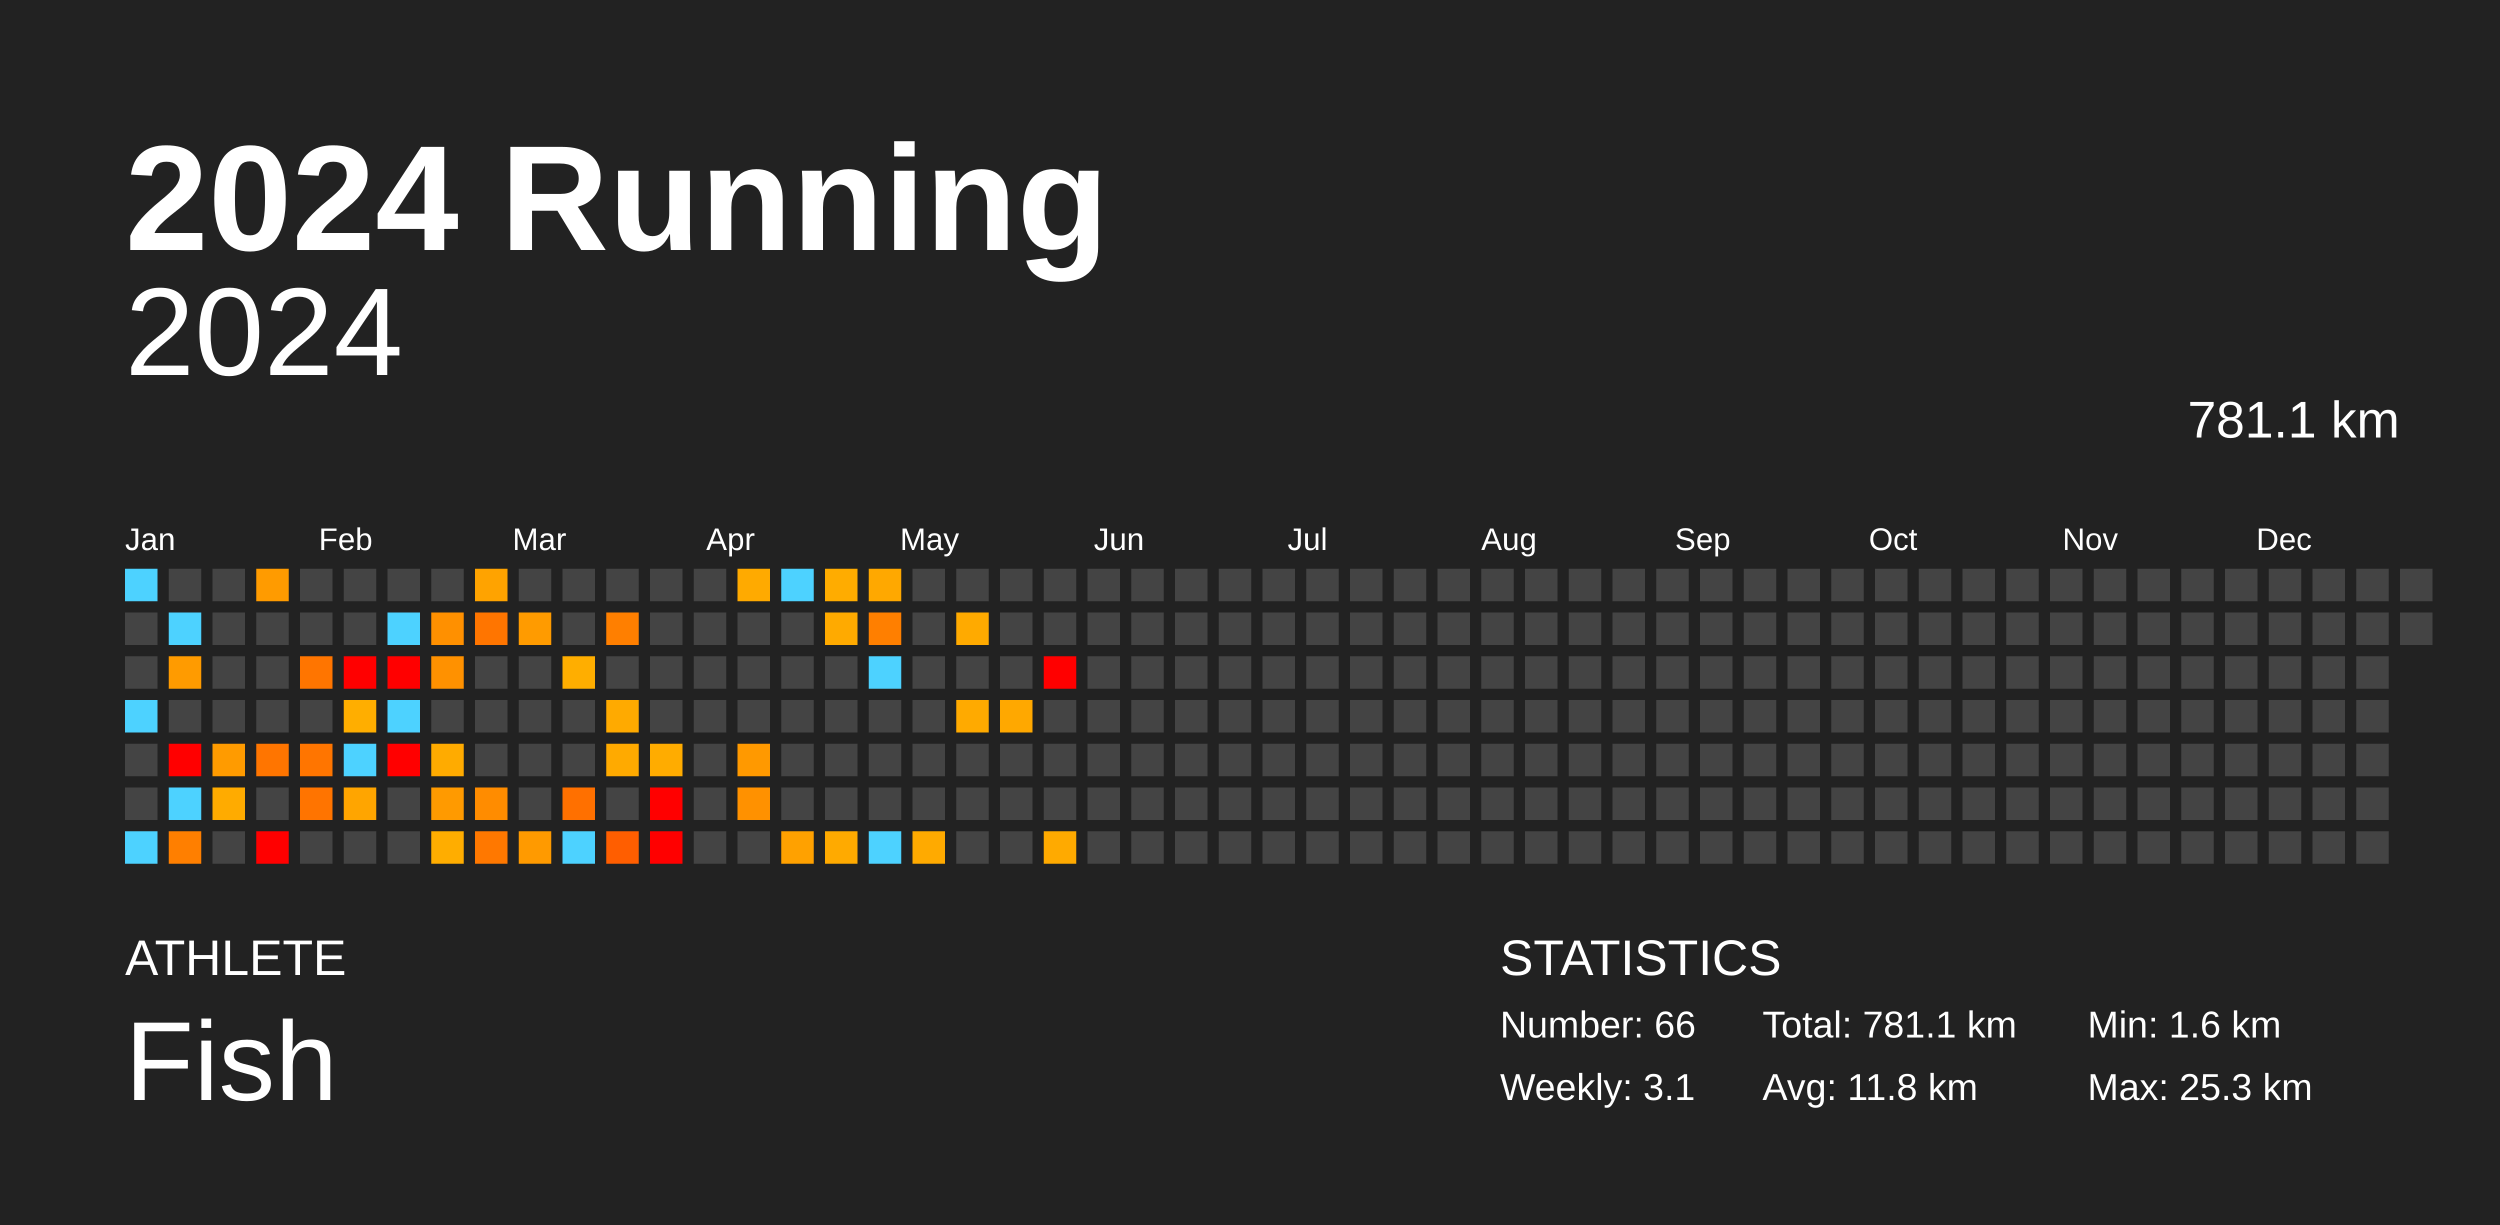
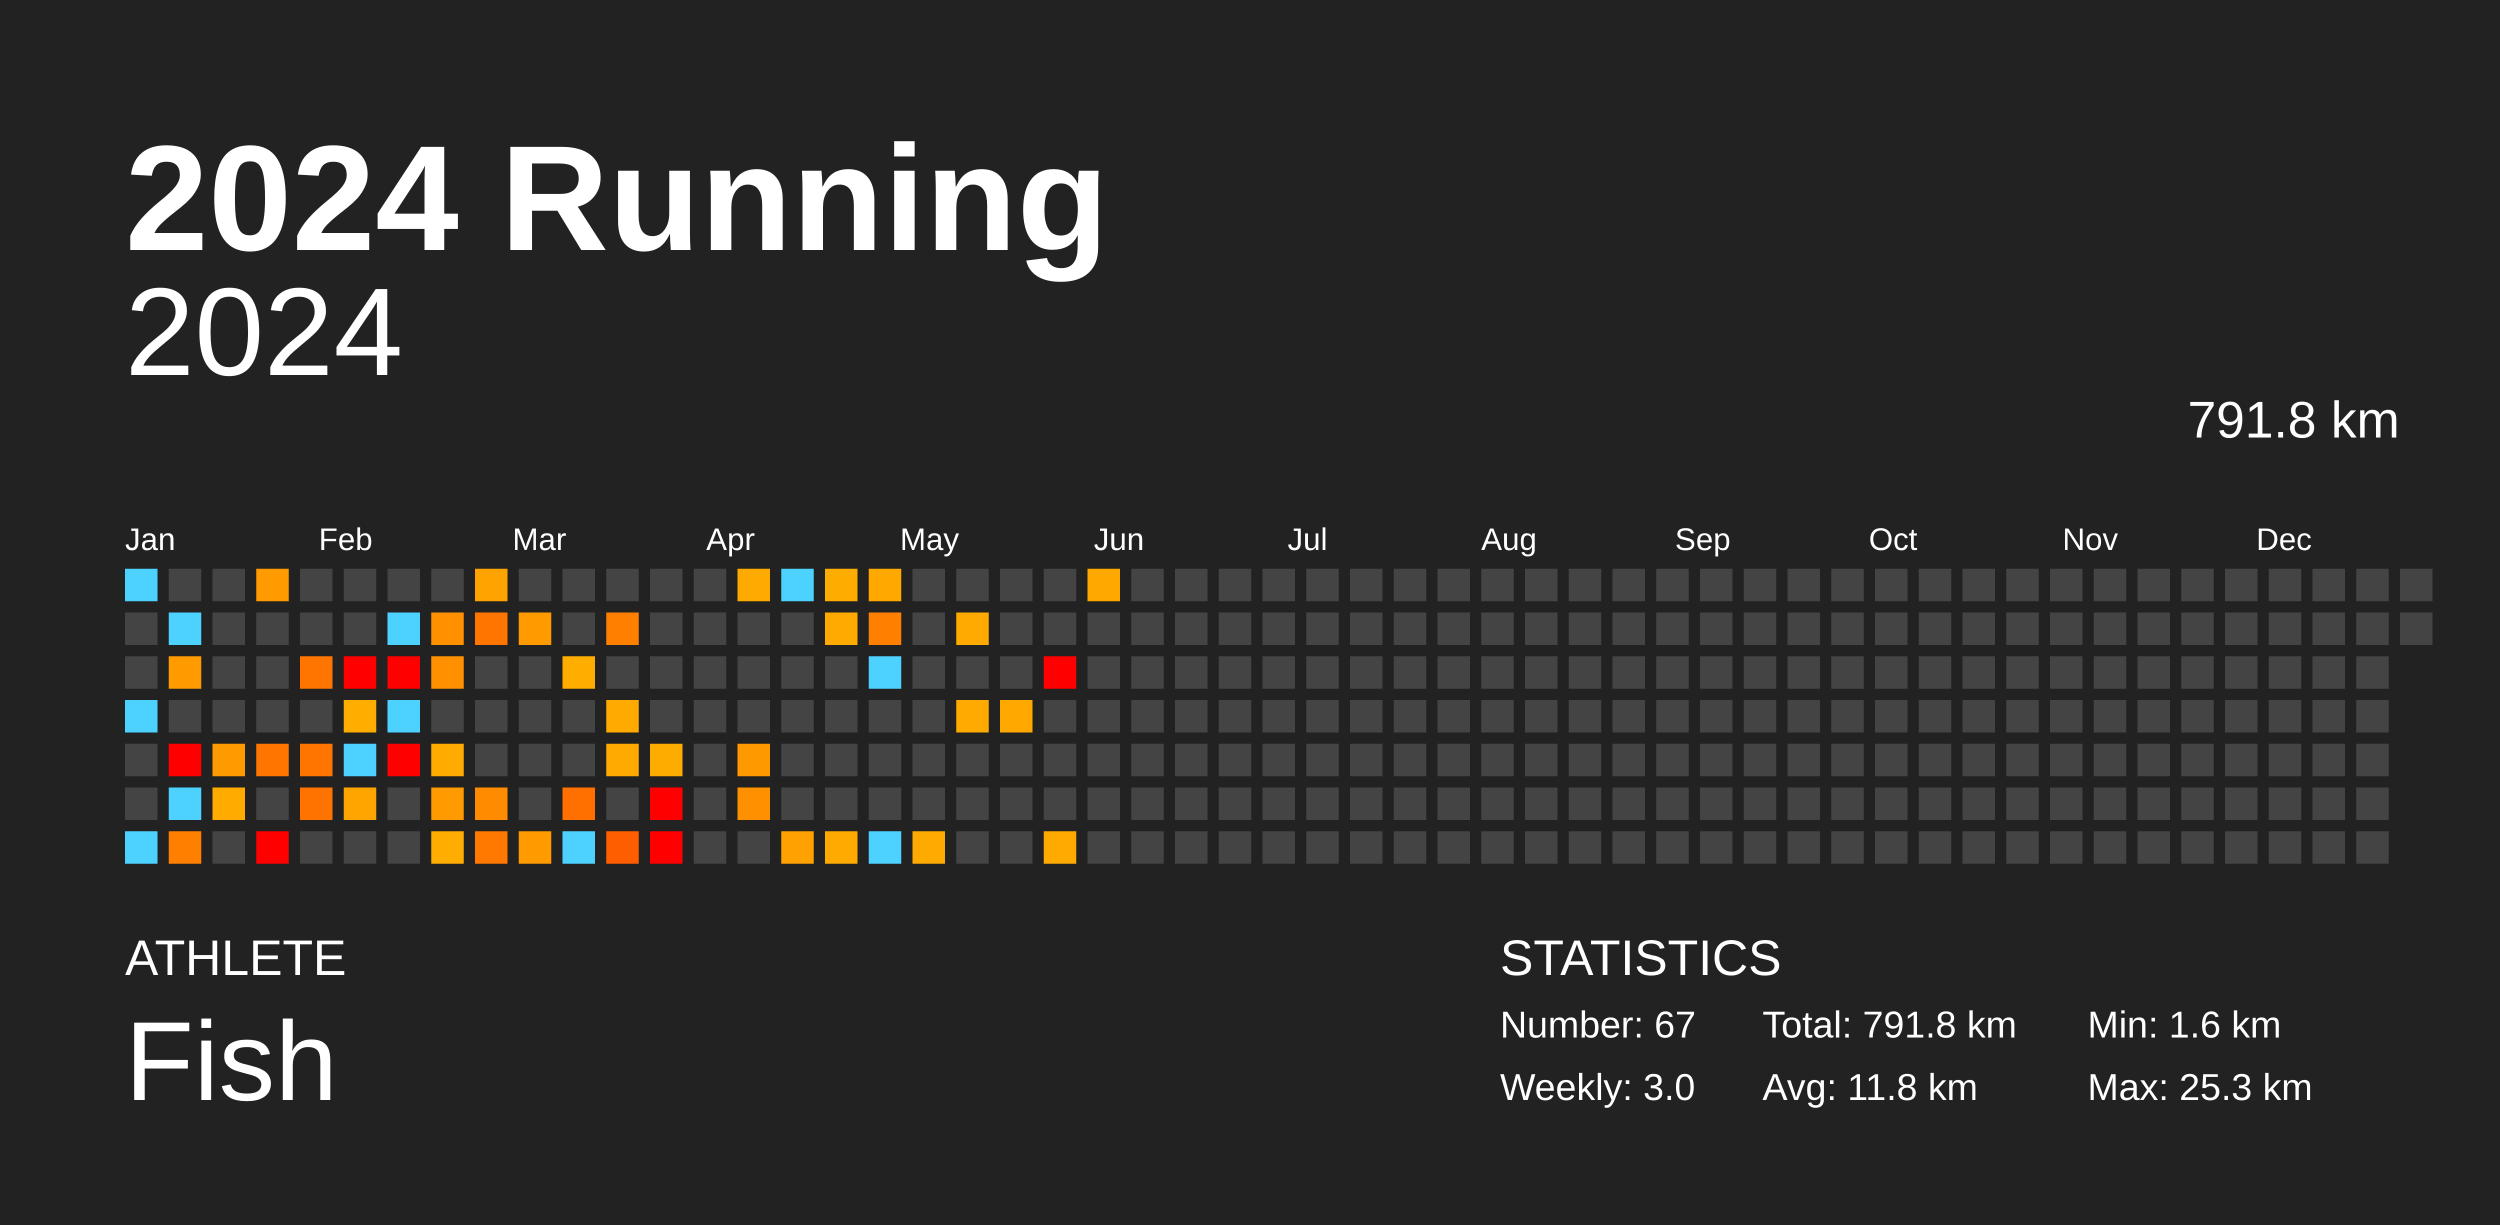
<svg xmlns="http://www.w3.org/2000/svg" baseProfile="full" height="98mm" version="1.1" viewBox="0,0,200,98" width="200mm">
  <defs />
  <rect fill="#222222" height="98" width="200" x="0" y="0" />
  <text fill="#FFFFFF" style="font-size:12px; font-family:Arial; font-weight:bold;" x="10" y="20">2024 Running</text>
  <text fill="#FFFFFF" style="font-size:4px; font-family:Arial" x="10" y="78">ATHLETE</text>
  <text fill="#FFFFFF" style="font-size:9px; font-family:Arial" x="10" y="88">Fish</text>
  <text fill="#FFFFFF" style="font-size:4px; font-family:Arial" x="120" y="78">STATISTICS</text>
-   <text fill="#FFFFFF" style="font-size:3px; font-family:Arial" x="120" y="83">Number: 66</text>
-   <text fill="#FFFFFF" style="font-size:3px; font-family:Arial" x="120" y="88">Weekly: 3.1</text>
-   <text fill="#FFFFFF" style="font-size:3px; font-family:Arial" x="141" y="83">Total: 781.1 km</text>
+   <text fill="#FFFFFF" style="font-size:3px; font-family:Arial" x="120" y="83">Number: 67</text>
+   <text fill="#FFFFFF" style="font-size:3px; font-family:Arial" x="120" y="88">Weekly: 3.0</text>
+   <text fill="#FFFFFF" style="font-size:3px; font-family:Arial" x="141" y="83">Total: 791.8 km</text>
  <text fill="#FFFFFF" style="font-size:3px; font-family:Arial" x="141" y="88">Avg: 11.8 km</text>
  <text fill="#FFFFFF" style="font-size:3px; font-family:Arial" x="167" y="83">Min: 1.6 km</text>
  <text fill="#FFFFFF" style="font-size:3px; font-family:Arial" x="167" y="88">Max: 25.3 km</text>
  <text alignment-baseline="hanging" fill="#FFFFFF" style="font-size:10.0px; font-family:Arial;" x="10" y="30">2024</text>
-   <text alignment-baseline="hanging" fill="#FFFFFF" style="font-size:4.125px; font-family:Arial;" x="175" y="35">781.1 km</text>
+   <text alignment-baseline="hanging" fill="#FFFFFF" style="font-size:4.125px; font-family:Arial;" x="175" y="35">791.8 km</text>
  <text fill="#FFFFFF" style="font-size:2.5px; font-family:Arial" x="10.0" y="44">Jan</text>
  <text fill="#FFFFFF" style="font-size:2.5px; font-family:Arial" x="25.5" y="44">Feb</text>
  <text fill="#FFFFFF" style="font-size:2.5px; font-family:Arial" x="41.0" y="44">Mar</text>
  <text fill="#FFFFFF" style="font-size:2.5px; font-family:Arial" x="56.5" y="44">Apr</text>
  <text fill="#FFFFFF" style="font-size:2.5px; font-family:Arial" x="72.0" y="44">May</text>
  <text fill="#FFFFFF" style="font-size:2.5px; font-family:Arial" x="87.5" y="44">Jun</text>
  <text fill="#FFFFFF" style="font-size:2.5px; font-family:Arial" x="103.0" y="44">Jul</text>
  <text fill="#FFFFFF" style="font-size:2.5px; font-family:Arial" x="118.5" y="44">Aug</text>
  <text fill="#FFFFFF" style="font-size:2.5px; font-family:Arial" x="134.0" y="44">Sep</text>
  <text fill="#FFFFFF" style="font-size:2.5px; font-family:Arial" x="149.5" y="44">Oct</text>
  <text fill="#FFFFFF" style="font-size:2.5px; font-family:Arial" x="165.0" y="44">Nov</text>
  <text fill="#FFFFFF" style="font-size:2.5px; font-family:Arial" x="180.5" y="44">Dec</text>
  <rect fill="#4dd2ff" height="2.6" width="2.6" x="10.0" y="45.5" />
  <rect fill="#444444" height="2.6" width="2.6" x="10.0" y="49.0" />
  <rect fill="#444444" height="2.6" width="2.6" x="10.0" y="52.5" />
  <rect fill="#4dd2ff" height="2.6" width="2.6" x="10.0" y="56.0" />
  <rect fill="#444444" height="2.6" width="2.6" x="10.0" y="59.5" />
  <rect fill="#444444" height="2.6" width="2.6" x="10.0" y="63.0" />
  <rect fill="#4dd2ff" height="2.6" width="2.6" x="10.0" y="66.5" />
  <rect fill="#444444" height="2.6" width="2.6" x="13.5" y="45.5" />
  <rect fill="#4dd2ff" height="2.6" width="2.6" x="13.5" y="49.0" />
  <rect fill="#ff9b00" height="2.6" width="2.6" x="13.5" y="52.5" />
  <rect fill="#444444" height="2.6" width="2.6" x="13.5" y="56.0" />
  <rect fill="red" height="2.6" width="2.6" x="13.5" y="59.5" />
  <rect fill="#4dd2ff" height="2.6" width="2.6" x="13.5" y="63.0" />
  <rect fill="#ff7f00" height="2.6" width="2.6" x="13.5" y="66.5" />
  <rect fill="#444444" height="2.6" width="2.6" x="17.0" y="45.5" />
  <rect fill="#444444" height="2.6" width="2.6" x="17.0" y="49.0" />
  <rect fill="#444444" height="2.6" width="2.6" x="17.0" y="52.5" />
  <rect fill="#444444" height="2.6" width="2.6" x="17.0" y="56.0" />
  <rect fill="#ff9b00" height="2.6" width="2.6" x="17.0" y="59.5" />
  <rect fill="#ffab00" height="2.6" width="2.6" x="17.0" y="63.0" />
  <rect fill="#444444" height="2.6" width="2.6" x="17.0" y="66.5" />
  <rect fill="#ff9b00" height="2.6" width="2.6" x="20.5" y="45.5" />
  <rect fill="#444444" height="2.6" width="2.6" x="20.5" y="49.0" />
  <rect fill="#444444" height="2.6" width="2.6" x="20.5" y="52.5" />
  <rect fill="#444444" height="2.6" width="2.6" x="20.5" y="56.0" />
  <rect fill="#ff7500" height="2.6" width="2.6" x="20.5" y="59.5" />
  <rect fill="#444444" height="2.6" width="2.6" x="20.5" y="63.0" />
  <rect fill="red" height="2.6" width="2.6" x="20.5" y="66.5" />
  <rect fill="#444444" height="2.6" width="2.6" x="24.0" y="45.5" />
  <rect fill="#444444" height="2.6" width="2.6" x="24.0" y="49.0" />
  <rect fill="#ff7500" height="2.6" width="2.6" x="24.0" y="52.5" />
  <rect fill="#444444" height="2.6" width="2.6" x="24.0" y="56.0" />
  <rect fill="#ff7500" height="2.6" width="2.6" x="24.0" y="59.5" />
  <rect fill="#ff7400" height="2.6" width="2.6" x="24.0" y="63.0" />
  <rect fill="#444444" height="2.6" width="2.6" x="24.0" y="66.5" />
  <rect fill="#444444" height="2.6" width="2.6" x="27.5" y="45.5" />
  <rect fill="#444444" height="2.6" width="2.6" x="27.5" y="49.0" />
  <rect fill="red" height="2.6" width="2.6" x="27.5" y="52.5" />
  <rect fill="#ffae00" height="2.6" width="2.6" x="27.5" y="56.0" />
  <rect fill="#4dd2ff" height="2.6" width="2.6" x="27.5" y="59.5" />
  <rect fill="#ffa500" height="2.6" width="2.6" x="27.5" y="63.0" />
  <rect fill="#444444" height="2.6" width="2.6" x="27.5" y="66.5" />
  <rect fill="#444444" height="2.6" width="2.6" x="31.0" y="45.5" />
  <rect fill="#4dd2ff" height="2.6" width="2.6" x="31.0" y="49.0" />
  <rect fill="red" height="2.6" width="2.6" x="31.0" y="52.5" />
  <rect fill="#4dd2ff" height="2.6" width="2.6" x="31.0" y="56.0" />
  <rect fill="red" height="2.6" width="2.6" x="31.0" y="59.5" />
  <rect fill="#444444" height="2.6" width="2.6" x="31.0" y="63.0" />
  <rect fill="#444444" height="2.6" width="2.6" x="31.0" y="66.5" />
  <rect fill="#444444" height="2.6" width="2.6" x="34.5" y="45.5" />
  <rect fill="#ff9000" height="2.6" width="2.6" x="34.5" y="49.0" />
  <rect fill="#ff9100" height="2.6" width="2.6" x="34.5" y="52.5" />
  <rect fill="#444444" height="2.6" width="2.6" x="34.5" y="56.0" />
  <rect fill="#ffab00" height="2.6" width="2.6" x="34.5" y="59.5" />
  <rect fill="#ff9a00" height="2.6" width="2.6" x="34.5" y="63.0" />
  <rect fill="#ffad00" height="2.6" width="2.6" x="34.5" y="66.5" />
  <rect fill="#ffa300" height="2.6" width="2.6" x="38.0" y="45.5" />
  <rect fill="#ff7500" height="2.6" width="2.6" x="38.0" y="49.0" />
  <rect fill="#444444" height="2.6" width="2.6" x="38.0" y="52.5" />
  <rect fill="#444444" height="2.6" width="2.6" x="38.0" y="56.0" />
  <rect fill="#444444" height="2.6" width="2.6" x="38.0" y="59.5" />
  <rect fill="#ff8c00" height="2.6" width="2.6" x="38.0" y="63.0" />
  <rect fill="#ff7800" height="2.6" width="2.6" x="38.0" y="66.5" />
  <rect fill="#444444" height="2.6" width="2.6" x="41.5" y="45.5" />
  <rect fill="#ff9b00" height="2.6" width="2.6" x="41.5" y="49.0" />
  <rect fill="#444444" height="2.6" width="2.6" x="41.5" y="52.5" />
  <rect fill="#444444" height="2.6" width="2.6" x="41.5" y="56.0" />
  <rect fill="#444444" height="2.6" width="2.6" x="41.5" y="59.5" />
  <rect fill="#444444" height="2.6" width="2.6" x="41.5" y="63.0" />
  <rect fill="#ff9a00" height="2.6" width="2.6" x="41.5" y="66.5" />
  <rect fill="#444444" height="2.6" width="2.6" x="45.0" y="45.5" />
  <rect fill="#444444" height="2.6" width="2.6" x="45.0" y="49.0" />
  <rect fill="#ffae00" height="2.6" width="2.6" x="45.0" y="52.5" />
  <rect fill="#444444" height="2.6" width="2.6" x="45.0" y="56.0" />
  <rect fill="#444444" height="2.6" width="2.6" x="45.0" y="59.5" />
  <rect fill="#ff7000" height="2.6" width="2.6" x="45.0" y="63.0" />
  <rect fill="#4dd2ff" height="2.6" width="2.6" x="45.0" y="66.5" />
  <rect fill="#444444" height="2.6" width="2.6" x="48.5" y="45.5" />
  <rect fill="#ff7f00" height="2.6" width="2.6" x="48.5" y="49.0" />
  <rect fill="#444444" height="2.6" width="2.6" x="48.5" y="52.5" />
  <rect fill="#ffaa00" height="2.6" width="2.6" x="48.5" y="56.0" />
  <rect fill="#ffaa00" height="2.6" width="2.6" x="48.5" y="59.5" />
  <rect fill="#444444" height="2.6" width="2.6" x="48.5" y="63.0" />
  <rect fill="#ff5e00" height="2.6" width="2.6" x="48.5" y="66.5" />
  <rect fill="#444444" height="2.6" width="2.6" x="52.0" y="45.5" />
  <rect fill="#444444" height="2.6" width="2.6" x="52.0" y="49.0" />
  <rect fill="#444444" height="2.6" width="2.6" x="52.0" y="52.5" />
  <rect fill="#444444" height="2.6" width="2.6" x="52.0" y="56.0" />
  <rect fill="#ffac00" height="2.6" width="2.6" x="52.0" y="59.5" />
  <rect fill="red" height="2.6" width="2.6" x="52.0" y="63.0" />
  <rect fill="red" height="2.6" width="2.6" x="52.0" y="66.5" />
  <rect fill="#444444" height="2.6" width="2.6" x="55.5" y="45.5" />
  <rect fill="#444444" height="2.6" width="2.6" x="55.5" y="49.0" />
  <rect fill="#444444" height="2.6" width="2.6" x="55.5" y="52.5" />
  <rect fill="#444444" height="2.6" width="2.6" x="55.5" y="56.0" />
  <rect fill="#444444" height="2.6" width="2.6" x="55.5" y="59.5" />
  <rect fill="#444444" height="2.6" width="2.6" x="55.5" y="63.0" />
  <rect fill="#444444" height="2.6" width="2.6" x="55.5" y="66.5" />
  <rect fill="#ffaa00" height="2.6" width="2.6" x="59.0" y="45.5" />
  <rect fill="#444444" height="2.6" width="2.6" x="59.0" y="49.0" />
  <rect fill="#444444" height="2.6" width="2.6" x="59.0" y="52.5" />
  <rect fill="#444444" height="2.6" width="2.6" x="59.0" y="56.0" />
  <rect fill="#ff9900" height="2.6" width="2.6" x="59.0" y="59.5" />
  <rect fill="#ff9100" height="2.6" width="2.6" x="59.0" y="63.0" />
  <rect fill="#444444" height="2.6" width="2.6" x="59.0" y="66.5" />
  <rect fill="#4dd2ff" height="2.6" width="2.6" x="62.5" y="45.5" />
  <rect fill="#444444" height="2.6" width="2.6" x="62.5" y="49.0" />
  <rect fill="#444444" height="2.6" width="2.6" x="62.5" y="52.5" />
  <rect fill="#444444" height="2.6" width="2.6" x="62.5" y="56.0" />
  <rect fill="#444444" height="2.6" width="2.6" x="62.5" y="59.5" />
  <rect fill="#444444" height="2.6" width="2.6" x="62.5" y="63.0" />
  <rect fill="#ffa100" height="2.6" width="2.6" x="62.5" y="66.5" />
  <rect fill="#ffac00" height="2.6" width="2.6" x="66.0" y="45.5" />
  <rect fill="#ffaa00" height="2.6" width="2.6" x="66.0" y="49.0" />
  <rect fill="#444444" height="2.6" width="2.6" x="66.0" y="52.5" />
  <rect fill="#444444" height="2.6" width="2.6" x="66.0" y="56.0" />
  <rect fill="#444444" height="2.6" width="2.6" x="66.0" y="59.5" />
  <rect fill="#444444" height="2.6" width="2.6" x="66.0" y="63.0" />
  <rect fill="#ffaa00" height="2.6" width="2.6" x="66.0" y="66.5" />
  <rect fill="#ffa800" height="2.6" width="2.6" x="69.5" y="45.5" />
  <rect fill="#ff7f00" height="2.6" width="2.6" x="69.5" y="49.0" />
  <rect fill="#4dd2ff" height="2.6" width="2.6" x="69.5" y="52.5" />
  <rect fill="#444444" height="2.6" width="2.6" x="69.5" y="56.0" />
  <rect fill="#444444" height="2.6" width="2.6" x="69.5" y="59.5" />
  <rect fill="#444444" height="2.6" width="2.6" x="69.5" y="63.0" />
  <rect fill="#4dd2ff" height="2.6" width="2.6" x="69.5" y="66.5" />
  <rect fill="#444444" height="2.6" width="2.6" x="73.0" y="45.5" />
  <rect fill="#444444" height="2.6" width="2.6" x="73.0" y="49.0" />
  <rect fill="#444444" height="2.6" width="2.6" x="73.0" y="52.5" />
  <rect fill="#444444" height="2.6" width="2.6" x="73.0" y="56.0" />
  <rect fill="#444444" height="2.6" width="2.6" x="73.0" y="59.5" />
  <rect fill="#444444" height="2.6" width="2.6" x="73.0" y="63.0" />
  <rect fill="#ffaa00" height="2.6" width="2.6" x="73.0" y="66.5" />
  <rect fill="#444444" height="2.6" width="2.6" x="76.5" y="45.5" />
  <rect fill="#ffaa00" height="2.6" width="2.6" x="76.5" y="49.0" />
  <rect fill="#444444" height="2.6" width="2.6" x="76.5" y="52.5" />
  <rect fill="#ffaa00" height="2.6" width="2.6" x="76.5" y="56.0" />
  <rect fill="#444444" height="2.6" width="2.6" x="76.5" y="59.5" />
  <rect fill="#444444" height="2.6" width="2.6" x="76.5" y="63.0" />
  <rect fill="#444444" height="2.6" width="2.6" x="76.5" y="66.5" />
  <rect fill="#444444" height="2.6" width="2.6" x="80.0" y="45.5" />
  <rect fill="#444444" height="2.6" width="2.6" x="80.0" y="49.0" />
  <rect fill="#444444" height="2.6" width="2.6" x="80.0" y="52.5" />
  <rect fill="#ffa800" height="2.6" width="2.6" x="80.0" y="56.0" />
  <rect fill="#444444" height="2.6" width="2.6" x="80.0" y="59.5" />
  <rect fill="#444444" height="2.6" width="2.6" x="80.0" y="63.0" />
  <rect fill="#444444" height="2.6" width="2.6" x="80.0" y="66.5" />
  <rect fill="#444444" height="2.6" width="2.6" x="83.5" y="45.5" />
  <rect fill="#444444" height="2.6" width="2.6" x="83.5" y="49.0" />
  <rect fill="red" height="2.6" width="2.6" x="83.5" y="52.5" />
  <rect fill="#444444" height="2.6" width="2.6" x="83.5" y="56.0" />
  <rect fill="#444444" height="2.6" width="2.6" x="83.5" y="59.5" />
  <rect fill="#444444" height="2.6" width="2.6" x="83.5" y="63.0" />
  <rect fill="#ffaa00" height="2.6" width="2.6" x="83.5" y="66.5" />
-   <rect fill="#444444" height="2.6" width="2.6" x="87.0" y="45.5" />
+   <rect fill="#ffa900" height="2.6" width="2.6" x="87.0" y="45.5" />
  <rect fill="#444444" height="2.6" width="2.6" x="87.0" y="49.0" />
  <rect fill="#444444" height="2.6" width="2.6" x="87.0" y="52.5" />
  <rect fill="#444444" height="2.6" width="2.6" x="87.0" y="56.0" />
  <rect fill="#444444" height="2.6" width="2.6" x="87.0" y="59.5" />
  <rect fill="#444444" height="2.6" width="2.6" x="87.0" y="63.0" />
  <rect fill="#444444" height="2.6" width="2.6" x="87.0" y="66.5" />
  <rect fill="#444444" height="2.6" width="2.6" x="90.5" y="45.5" />
  <rect fill="#444444" height="2.6" width="2.6" x="90.5" y="49.0" />
  <rect fill="#444444" height="2.6" width="2.6" x="90.5" y="52.5" />
  <rect fill="#444444" height="2.6" width="2.6" x="90.5" y="56.0" />
  <rect fill="#444444" height="2.6" width="2.6" x="90.5" y="59.5" />
  <rect fill="#444444" height="2.6" width="2.6" x="90.5" y="63.0" />
  <rect fill="#444444" height="2.6" width="2.6" x="90.5" y="66.5" />
  <rect fill="#444444" height="2.6" width="2.6" x="94.0" y="45.5" />
  <rect fill="#444444" height="2.6" width="2.6" x="94.0" y="49.0" />
  <rect fill="#444444" height="2.6" width="2.6" x="94.0" y="52.5" />
  <rect fill="#444444" height="2.6" width="2.6" x="94.0" y="56.0" />
  <rect fill="#444444" height="2.6" width="2.6" x="94.0" y="59.5" />
  <rect fill="#444444" height="2.6" width="2.6" x="94.0" y="63.0" />
  <rect fill="#444444" height="2.6" width="2.6" x="94.0" y="66.5" />
  <rect fill="#444444" height="2.6" width="2.6" x="97.5" y="45.5" />
  <rect fill="#444444" height="2.6" width="2.6" x="97.5" y="49.0" />
  <rect fill="#444444" height="2.6" width="2.6" x="97.5" y="52.5" />
  <rect fill="#444444" height="2.6" width="2.6" x="97.5" y="56.0" />
  <rect fill="#444444" height="2.6" width="2.6" x="97.5" y="59.5" />
  <rect fill="#444444" height="2.6" width="2.6" x="97.5" y="63.0" />
  <rect fill="#444444" height="2.6" width="2.6" x="97.5" y="66.5" />
  <rect fill="#444444" height="2.6" width="2.6" x="101.0" y="45.5" />
  <rect fill="#444444" height="2.6" width="2.6" x="101.0" y="49.0" />
  <rect fill="#444444" height="2.6" width="2.6" x="101.0" y="52.5" />
  <rect fill="#444444" height="2.6" width="2.6" x="101.0" y="56.0" />
  <rect fill="#444444" height="2.6" width="2.6" x="101.0" y="59.5" />
  <rect fill="#444444" height="2.6" width="2.6" x="101.0" y="63.0" />
  <rect fill="#444444" height="2.6" width="2.6" x="101.0" y="66.5" />
  <rect fill="#444444" height="2.6" width="2.6" x="104.5" y="45.5" />
  <rect fill="#444444" height="2.6" width="2.6" x="104.5" y="49.0" />
  <rect fill="#444444" height="2.6" width="2.6" x="104.5" y="52.5" />
  <rect fill="#444444" height="2.6" width="2.6" x="104.5" y="56.0" />
  <rect fill="#444444" height="2.6" width="2.6" x="104.5" y="59.5" />
  <rect fill="#444444" height="2.6" width="2.6" x="104.5" y="63.0" />
  <rect fill="#444444" height="2.6" width="2.6" x="104.5" y="66.5" />
  <rect fill="#444444" height="2.6" width="2.6" x="108.0" y="45.5" />
  <rect fill="#444444" height="2.6" width="2.6" x="108.0" y="49.0" />
  <rect fill="#444444" height="2.6" width="2.6" x="108.0" y="52.5" />
  <rect fill="#444444" height="2.6" width="2.6" x="108.0" y="56.0" />
  <rect fill="#444444" height="2.6" width="2.6" x="108.0" y="59.5" />
  <rect fill="#444444" height="2.6" width="2.6" x="108.0" y="63.0" />
  <rect fill="#444444" height="2.6" width="2.6" x="108.0" y="66.5" />
  <rect fill="#444444" height="2.6" width="2.6" x="111.5" y="45.5" />
  <rect fill="#444444" height="2.6" width="2.6" x="111.5" y="49.0" />
  <rect fill="#444444" height="2.6" width="2.6" x="111.5" y="52.5" />
  <rect fill="#444444" height="2.6" width="2.6" x="111.5" y="56.0" />
  <rect fill="#444444" height="2.6" width="2.6" x="111.5" y="59.5" />
  <rect fill="#444444" height="2.6" width="2.6" x="111.5" y="63.0" />
  <rect fill="#444444" height="2.6" width="2.6" x="111.5" y="66.5" />
  <rect fill="#444444" height="2.6" width="2.6" x="115.0" y="45.5" />
  <rect fill="#444444" height="2.6" width="2.6" x="115.0" y="49.0" />
  <rect fill="#444444" height="2.6" width="2.6" x="115.0" y="52.5" />
  <rect fill="#444444" height="2.6" width="2.6" x="115.0" y="56.0" />
  <rect fill="#444444" height="2.6" width="2.6" x="115.0" y="59.5" />
  <rect fill="#444444" height="2.6" width="2.6" x="115.0" y="63.0" />
  <rect fill="#444444" height="2.6" width="2.6" x="115.0" y="66.5" />
  <rect fill="#444444" height="2.6" width="2.6" x="118.5" y="45.5" />
  <rect fill="#444444" height="2.6" width="2.6" x="118.5" y="49.0" />
  <rect fill="#444444" height="2.6" width="2.6" x="118.5" y="52.5" />
  <rect fill="#444444" height="2.6" width="2.6" x="118.5" y="56.0" />
  <rect fill="#444444" height="2.6" width="2.6" x="118.5" y="59.5" />
  <rect fill="#444444" height="2.6" width="2.6" x="118.5" y="63.0" />
  <rect fill="#444444" height="2.6" width="2.6" x="118.5" y="66.5" />
  <rect fill="#444444" height="2.6" width="2.6" x="122.0" y="45.5" />
  <rect fill="#444444" height="2.6" width="2.6" x="122.0" y="49.0" />
  <rect fill="#444444" height="2.6" width="2.6" x="122.0" y="52.5" />
  <rect fill="#444444" height="2.6" width="2.6" x="122.0" y="56.0" />
  <rect fill="#444444" height="2.6" width="2.6" x="122.0" y="59.5" />
  <rect fill="#444444" height="2.6" width="2.6" x="122.0" y="63.0" />
  <rect fill="#444444" height="2.6" width="2.6" x="122.0" y="66.5" />
  <rect fill="#444444" height="2.6" width="2.6" x="125.5" y="45.5" />
  <rect fill="#444444" height="2.6" width="2.6" x="125.5" y="49.0" />
  <rect fill="#444444" height="2.6" width="2.6" x="125.5" y="52.5" />
  <rect fill="#444444" height="2.6" width="2.6" x="125.5" y="56.0" />
  <rect fill="#444444" height="2.6" width="2.6" x="125.5" y="59.5" />
  <rect fill="#444444" height="2.6" width="2.6" x="125.5" y="63.0" />
  <rect fill="#444444" height="2.6" width="2.6" x="125.5" y="66.5" />
  <rect fill="#444444" height="2.6" width="2.6" x="129.0" y="45.5" />
  <rect fill="#444444" height="2.6" width="2.6" x="129.0" y="49.0" />
  <rect fill="#444444" height="2.6" width="2.6" x="129.0" y="52.5" />
  <rect fill="#444444" height="2.6" width="2.6" x="129.0" y="56.0" />
  <rect fill="#444444" height="2.6" width="2.6" x="129.0" y="59.5" />
  <rect fill="#444444" height="2.6" width="2.6" x="129.0" y="63.0" />
  <rect fill="#444444" height="2.6" width="2.6" x="129.0" y="66.5" />
  <rect fill="#444444" height="2.6" width="2.6" x="132.5" y="45.5" />
  <rect fill="#444444" height="2.6" width="2.6" x="132.5" y="49.0" />
  <rect fill="#444444" height="2.6" width="2.6" x="132.5" y="52.5" />
  <rect fill="#444444" height="2.6" width="2.6" x="132.5" y="56.0" />
  <rect fill="#444444" height="2.6" width="2.6" x="132.5" y="59.5" />
  <rect fill="#444444" height="2.6" width="2.6" x="132.5" y="63.0" />
  <rect fill="#444444" height="2.6" width="2.6" x="132.5" y="66.5" />
  <rect fill="#444444" height="2.6" width="2.6" x="136.0" y="45.5" />
  <rect fill="#444444" height="2.6" width="2.6" x="136.0" y="49.0" />
  <rect fill="#444444" height="2.6" width="2.6" x="136.0" y="52.5" />
  <rect fill="#444444" height="2.6" width="2.6" x="136.0" y="56.0" />
  <rect fill="#444444" height="2.6" width="2.6" x="136.0" y="59.5" />
  <rect fill="#444444" height="2.6" width="2.6" x="136.0" y="63.0" />
  <rect fill="#444444" height="2.6" width="2.6" x="136.0" y="66.5" />
  <rect fill="#444444" height="2.6" width="2.6" x="139.5" y="45.5" />
  <rect fill="#444444" height="2.6" width="2.6" x="139.5" y="49.0" />
  <rect fill="#444444" height="2.6" width="2.6" x="139.5" y="52.5" />
  <rect fill="#444444" height="2.6" width="2.6" x="139.5" y="56.0" />
  <rect fill="#444444" height="2.6" width="2.6" x="139.5" y="59.5" />
  <rect fill="#444444" height="2.6" width="2.6" x="139.5" y="63.0" />
  <rect fill="#444444" height="2.6" width="2.6" x="139.5" y="66.5" />
  <rect fill="#444444" height="2.6" width="2.6" x="143.0" y="45.5" />
  <rect fill="#444444" height="2.6" width="2.6" x="143.0" y="49.0" />
  <rect fill="#444444" height="2.6" width="2.6" x="143.0" y="52.5" />
  <rect fill="#444444" height="2.6" width="2.6" x="143.0" y="56.0" />
  <rect fill="#444444" height="2.6" width="2.6" x="143.0" y="59.5" />
  <rect fill="#444444" height="2.6" width="2.6" x="143.0" y="63.0" />
  <rect fill="#444444" height="2.6" width="2.6" x="143.0" y="66.5" />
  <rect fill="#444444" height="2.6" width="2.6" x="146.5" y="45.5" />
  <rect fill="#444444" height="2.6" width="2.6" x="146.5" y="49.0" />
  <rect fill="#444444" height="2.6" width="2.6" x="146.5" y="52.5" />
  <rect fill="#444444" height="2.6" width="2.6" x="146.5" y="56.0" />
  <rect fill="#444444" height="2.6" width="2.6" x="146.5" y="59.5" />
  <rect fill="#444444" height="2.6" width="2.6" x="146.5" y="63.0" />
  <rect fill="#444444" height="2.6" width="2.6" x="146.5" y="66.5" />
  <rect fill="#444444" height="2.6" width="2.6" x="150.0" y="45.5" />
  <rect fill="#444444" height="2.6" width="2.6" x="150.0" y="49.0" />
  <rect fill="#444444" height="2.6" width="2.6" x="150.0" y="52.5" />
  <rect fill="#444444" height="2.6" width="2.6" x="150.0" y="56.0" />
  <rect fill="#444444" height="2.6" width="2.6" x="150.0" y="59.5" />
  <rect fill="#444444" height="2.6" width="2.6" x="150.0" y="63.0" />
  <rect fill="#444444" height="2.6" width="2.6" x="150.0" y="66.5" />
  <rect fill="#444444" height="2.6" width="2.6" x="153.5" y="45.5" />
  <rect fill="#444444" height="2.6" width="2.6" x="153.5" y="49.0" />
  <rect fill="#444444" height="2.6" width="2.6" x="153.5" y="52.5" />
  <rect fill="#444444" height="2.6" width="2.6" x="153.5" y="56.0" />
  <rect fill="#444444" height="2.6" width="2.6" x="153.5" y="59.5" />
  <rect fill="#444444" height="2.6" width="2.6" x="153.5" y="63.0" />
  <rect fill="#444444" height="2.6" width="2.6" x="153.5" y="66.5" />
  <rect fill="#444444" height="2.6" width="2.6" x="157.0" y="45.5" />
  <rect fill="#444444" height="2.6" width="2.6" x="157.0" y="49.0" />
  <rect fill="#444444" height="2.6" width="2.6" x="157.0" y="52.5" />
  <rect fill="#444444" height="2.6" width="2.6" x="157.0" y="56.0" />
  <rect fill="#444444" height="2.6" width="2.6" x="157.0" y="59.5" />
  <rect fill="#444444" height="2.6" width="2.6" x="157.0" y="63.0" />
  <rect fill="#444444" height="2.6" width="2.6" x="157.0" y="66.5" />
  <rect fill="#444444" height="2.6" width="2.6" x="160.5" y="45.5" />
  <rect fill="#444444" height="2.6" width="2.6" x="160.5" y="49.0" />
  <rect fill="#444444" height="2.6" width="2.6" x="160.5" y="52.5" />
  <rect fill="#444444" height="2.6" width="2.6" x="160.5" y="56.0" />
  <rect fill="#444444" height="2.6" width="2.6" x="160.5" y="59.5" />
  <rect fill="#444444" height="2.6" width="2.6" x="160.5" y="63.0" />
  <rect fill="#444444" height="2.6" width="2.6" x="160.5" y="66.5" />
  <rect fill="#444444" height="2.6" width="2.6" x="164.0" y="45.5" />
  <rect fill="#444444" height="2.6" width="2.6" x="164.0" y="49.0" />
  <rect fill="#444444" height="2.6" width="2.6" x="164.0" y="52.5" />
  <rect fill="#444444" height="2.6" width="2.6" x="164.0" y="56.0" />
  <rect fill="#444444" height="2.6" width="2.6" x="164.0" y="59.5" />
  <rect fill="#444444" height="2.6" width="2.6" x="164.0" y="63.0" />
  <rect fill="#444444" height="2.6" width="2.6" x="164.0" y="66.5" />
  <rect fill="#444444" height="2.6" width="2.6" x="167.5" y="45.5" />
  <rect fill="#444444" height="2.6" width="2.6" x="167.5" y="49.0" />
  <rect fill="#444444" height="2.6" width="2.6" x="167.5" y="52.5" />
  <rect fill="#444444" height="2.6" width="2.6" x="167.5" y="56.0" />
  <rect fill="#444444" height="2.6" width="2.6" x="167.5" y="59.5" />
  <rect fill="#444444" height="2.6" width="2.6" x="167.5" y="63.0" />
  <rect fill="#444444" height="2.6" width="2.6" x="167.5" y="66.5" />
  <rect fill="#444444" height="2.6" width="2.6" x="171.0" y="45.5" />
  <rect fill="#444444" height="2.6" width="2.6" x="171.0" y="49.0" />
  <rect fill="#444444" height="2.6" width="2.6" x="171.0" y="52.5" />
  <rect fill="#444444" height="2.6" width="2.6" x="171.0" y="56.0" />
  <rect fill="#444444" height="2.6" width="2.6" x="171.0" y="59.5" />
  <rect fill="#444444" height="2.6" width="2.6" x="171.0" y="63.0" />
  <rect fill="#444444" height="2.6" width="2.6" x="171.0" y="66.5" />
  <rect fill="#444444" height="2.6" width="2.6" x="174.5" y="45.5" />
  <rect fill="#444444" height="2.6" width="2.6" x="174.5" y="49.0" />
  <rect fill="#444444" height="2.6" width="2.6" x="174.5" y="52.5" />
  <rect fill="#444444" height="2.6" width="2.6" x="174.5" y="56.0" />
  <rect fill="#444444" height="2.6" width="2.6" x="174.5" y="59.5" />
  <rect fill="#444444" height="2.6" width="2.6" x="174.5" y="63.0" />
  <rect fill="#444444" height="2.6" width="2.6" x="174.5" y="66.5" />
  <rect fill="#444444" height="2.6" width="2.6" x="178.0" y="45.5" />
  <rect fill="#444444" height="2.6" width="2.6" x="178.0" y="49.0" />
  <rect fill="#444444" height="2.6" width="2.6" x="178.0" y="52.5" />
  <rect fill="#444444" height="2.6" width="2.6" x="178.0" y="56.0" />
  <rect fill="#444444" height="2.6" width="2.6" x="178.0" y="59.5" />
  <rect fill="#444444" height="2.6" width="2.6" x="178.0" y="63.0" />
  <rect fill="#444444" height="2.6" width="2.6" x="178.0" y="66.5" />
  <rect fill="#444444" height="2.6" width="2.6" x="181.5" y="45.5" />
  <rect fill="#444444" height="2.6" width="2.6" x="181.5" y="49.0" />
  <rect fill="#444444" height="2.6" width="2.6" x="181.5" y="52.5" />
  <rect fill="#444444" height="2.6" width="2.6" x="181.5" y="56.0" />
  <rect fill="#444444" height="2.6" width="2.6" x="181.5" y="59.5" />
  <rect fill="#444444" height="2.6" width="2.6" x="181.5" y="63.0" />
  <rect fill="#444444" height="2.6" width="2.6" x="181.5" y="66.5" />
  <rect fill="#444444" height="2.6" width="2.6" x="185.0" y="45.5" />
  <rect fill="#444444" height="2.6" width="2.6" x="185.0" y="49.0" />
  <rect fill="#444444" height="2.6" width="2.6" x="185.0" y="52.5" />
  <rect fill="#444444" height="2.6" width="2.6" x="185.0" y="56.0" />
  <rect fill="#444444" height="2.6" width="2.6" x="185.0" y="59.5" />
  <rect fill="#444444" height="2.6" width="2.6" x="185.0" y="63.0" />
  <rect fill="#444444" height="2.6" width="2.6" x="185.0" y="66.5" />
  <rect fill="#444444" height="2.6" width="2.6" x="188.5" y="45.5" />
  <rect fill="#444444" height="2.6" width="2.6" x="188.5" y="49.0" />
  <rect fill="#444444" height="2.6" width="2.6" x="188.5" y="52.5" />
  <rect fill="#444444" height="2.6" width="2.6" x="188.5" y="56.0" />
  <rect fill="#444444" height="2.6" width="2.6" x="188.5" y="59.5" />
  <rect fill="#444444" height="2.6" width="2.6" x="188.5" y="63.0" />
  <rect fill="#444444" height="2.6" width="2.6" x="188.5" y="66.5" />
  <rect fill="#444444" height="2.6" width="2.6" x="192.0" y="45.5" />
  <rect fill="#444444" height="2.6" width="2.6" x="192.0" y="49.0" />
</svg>
